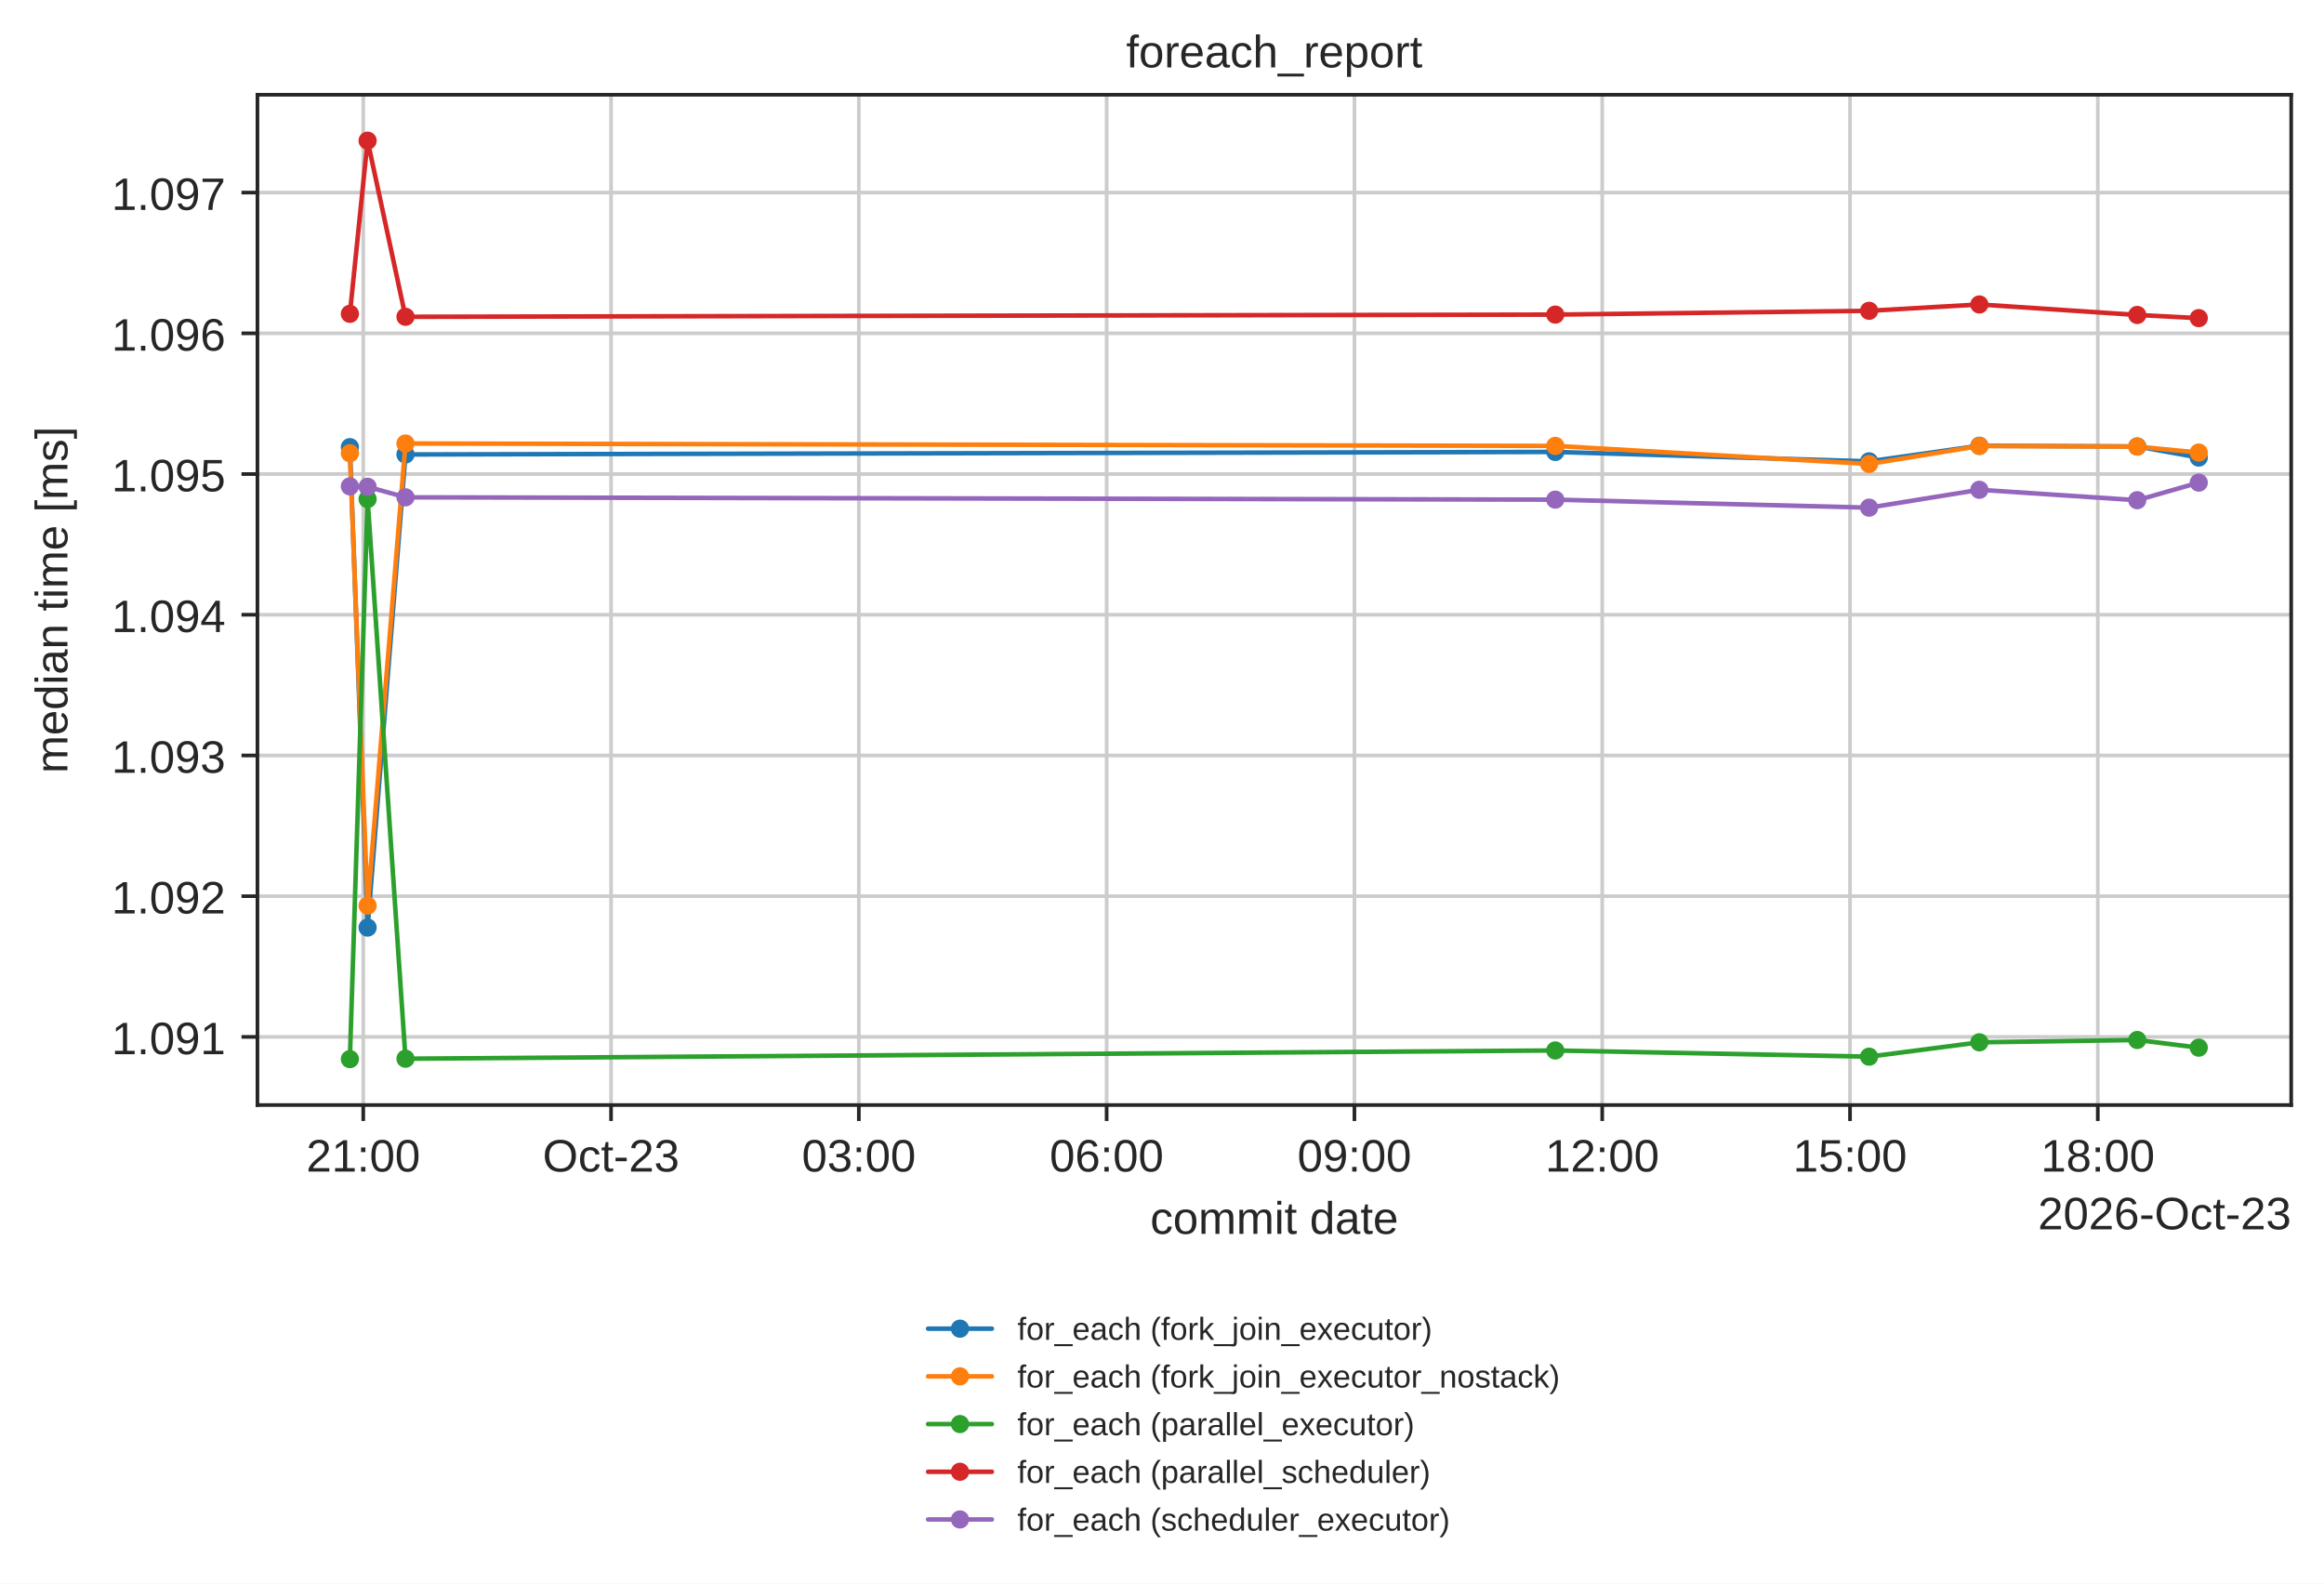
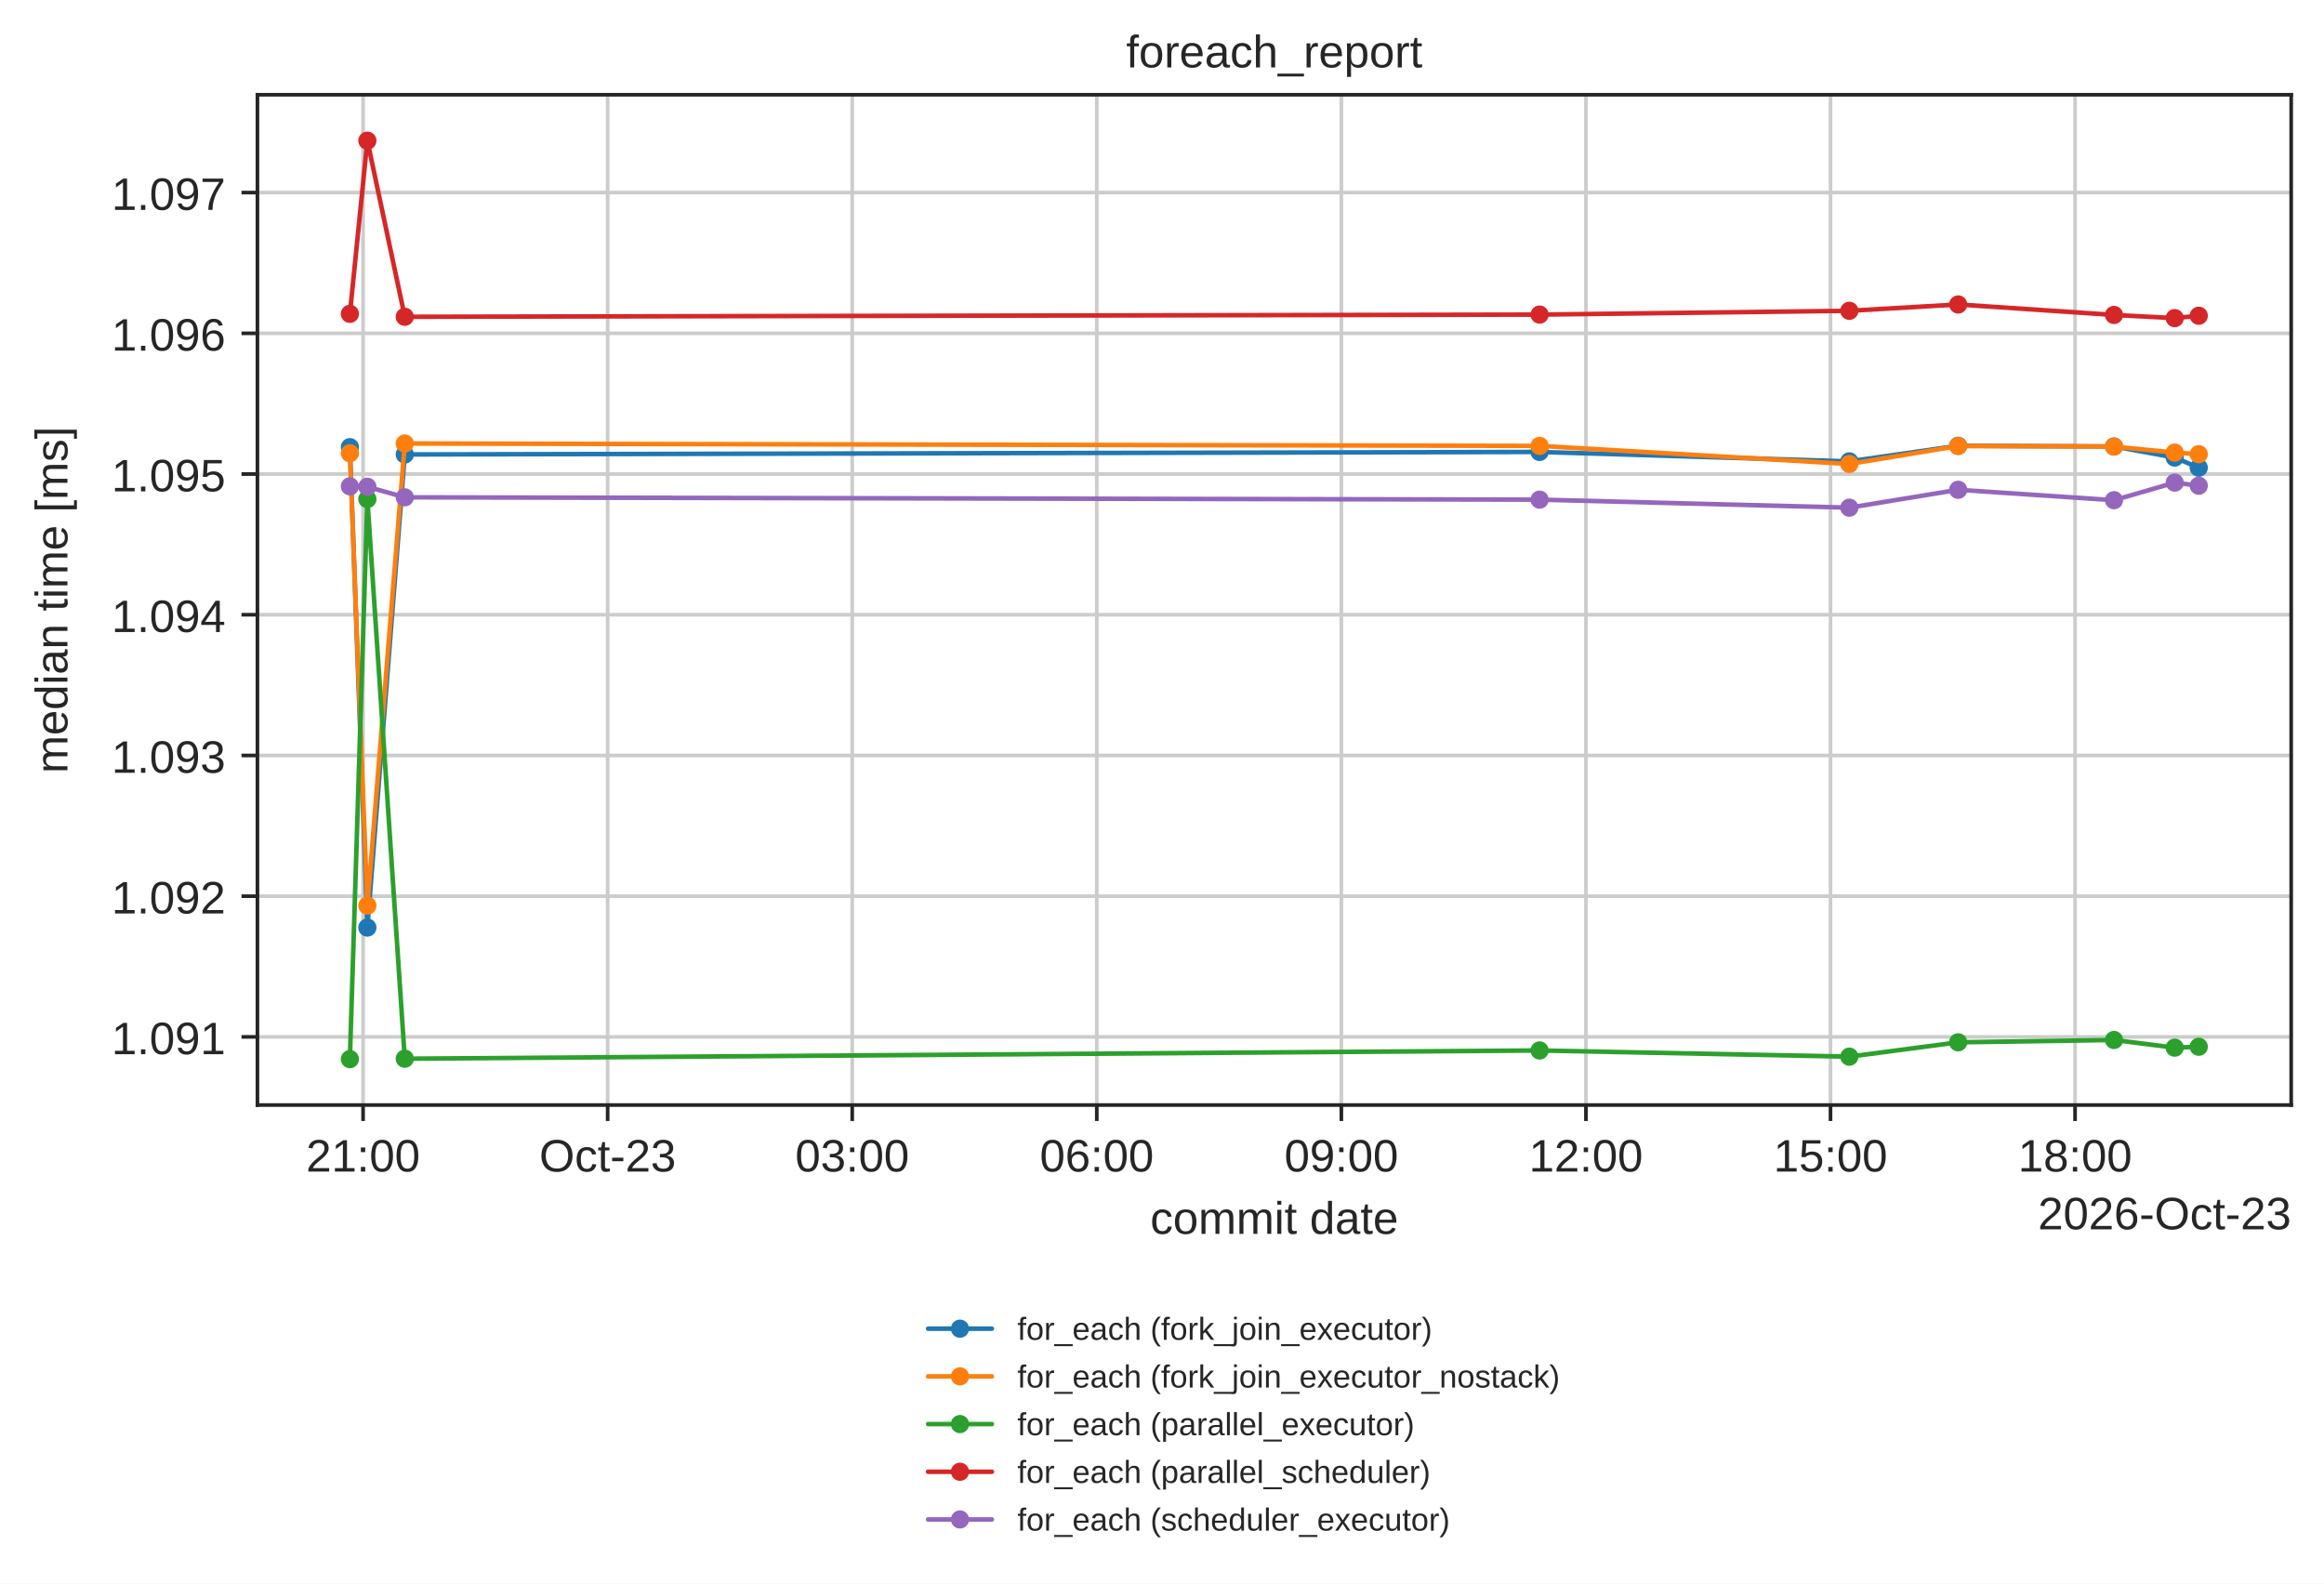
<svg xmlns="http://www.w3.org/2000/svg" xmlns:xlink="http://www.w3.org/1999/xlink" width="510.106pt" height="347.622pt" viewBox="0 0 510.106 347.622" version="1.1">
  <defs>
    <style type="text/css">*{stroke-linejoin: round; stroke-linecap: butt}</style>
  </defs>
  <g id="figure_1">
    <g id="patch_1">
      <path d="M 0 347.622  L 510.106 347.622  L 510.106 0  L 0 0  z " style="fill: #ffffff" />
    </g>
    <g id="axes_1">
      <g id="patch_2">
        <path d="M 56.506 242.558  L 502.906 242.558  L 502.906 20.798  L 56.506 20.798  z " style="fill: #ffffff" />
      </g>
      <g id="matplotlib.axis_1">
        <g id="xtick_1">
          <g id="line2d_1">
-             <path d="M 79.733 242.558  L 79.733 20.798  " clip-path="url(#pbe3b79be6a)" style="fill: none; stroke: #cccccc; stroke-width: 0.8; stroke-linecap: round" />
+             <path d="M 79.695 242.558  L 79.695 20.798  " clip-path="url(#pbe3b79be6a)" style="fill: none; stroke: #cccccc; stroke-width: 0.8; stroke-linecap: round" />
          </g>
          <g id="line2d_2">
            <defs>
              <path id="mdfc5214045" d="M 0 0  L 0 3.5  " style="stroke: #262626; stroke-width: 0.8" />
            </defs>
            <g>
-               <use xlink:href="#mdfc5214045" x="79.733" y="242.558" style="fill: #262626; stroke: #262626; stroke-width: 0.8" />
+               <use xlink:href="#mdfc5214045" x="79.695" y="242.558" style="fill: #262626; stroke: #262626; stroke-width: 0.8" />
            </g>
          </g>
          <g id="text_1">
-             <text style="fill: #262626; font: 10px 'Arial', 'DejaVu Sans', 'Liberation Sans', 'Bitstream Vera Sans', sans-serif; text-anchor: middle" x="79.733" y="257.157" transform="rotate(-0 79.73316 257.1569)">21:00</text>
+             <text style="fill: #262626; font: 10px 'Arial', 'DejaVu Sans', 'Liberation Sans', 'Bitstream Vera Sans', sans-serif; text-anchor: middle" x="79.695" y="257.157" transform="rotate(-0 79.69497 257.1569)">21:00</text>
          </g>
        </g>
        <g id="xtick_2">
          <g id="line2d_3">
-             <path d="M 134.122 242.558  L 134.122 20.798  " clip-path="url(#pbe3b79be6a)" style="fill: none; stroke: #cccccc; stroke-width: 0.8; stroke-linecap: round" />
+             <path d="M 133.377 242.558  L 133.377 20.798  " clip-path="url(#pbe3b79be6a)" style="fill: none; stroke: #cccccc; stroke-width: 0.8; stroke-linecap: round" />
          </g>
          <g id="line2d_4">
            <g>
-               <use xlink:href="#mdfc5214045" x="134.122" y="242.558" style="fill: #262626; stroke: #262626; stroke-width: 0.8" />
+               <use xlink:href="#mdfc5214045" x="133.377" y="242.558" style="fill: #262626; stroke: #262626; stroke-width: 0.8" />
            </g>
          </g>
          <g id="text_2">
-             <text style="fill: #262626; font: 10px 'Arial', 'DejaVu Sans', 'Liberation Sans', 'Bitstream Vera Sans', sans-serif; text-anchor: middle" x="134.122" y="257.157" transform="rotate(-0 134.1223 257.1569)">Oct-23</text>
+             <text style="fill: #262626; font: 10px 'Arial', 'DejaVu Sans', 'Liberation Sans', 'Bitstream Vera Sans', sans-serif; text-anchor: middle" x="133.377" y="257.157" transform="rotate(-0 133.3766 257.1569)">Oct-23</text>
          </g>
        </g>
        <g id="xtick_3">
          <g id="line2d_5">
-             <path d="M 188.511 242.558  L 188.511 20.798  " clip-path="url(#pbe3b79be6a)" style="fill: none; stroke: #cccccc; stroke-width: 0.8; stroke-linecap: round" />
+             <path d="M 187.058 242.558  L 187.058 20.798  " clip-path="url(#pbe3b79be6a)" style="fill: none; stroke: #cccccc; stroke-width: 0.8; stroke-linecap: round" />
          </g>
          <g id="line2d_6">
            <g>
-               <use xlink:href="#mdfc5214045" x="188.511" y="242.558" style="fill: #262626; stroke: #262626; stroke-width: 0.8" />
+               <use xlink:href="#mdfc5214045" x="187.058" y="242.558" style="fill: #262626; stroke: #262626; stroke-width: 0.8" />
            </g>
          </g>
          <g id="text_3">
-             <text style="fill: #262626; font: 10px 'Arial', 'DejaVu Sans', 'Liberation Sans', 'Bitstream Vera Sans', sans-serif; text-anchor: middle" x="188.511" y="257.157" transform="rotate(-0 188.5114 257.1569)">03:00</text>
+             <text style="fill: #262626; font: 10px 'Arial', 'DejaVu Sans', 'Liberation Sans', 'Bitstream Vera Sans', sans-serif; text-anchor: middle" x="187.058" y="257.157" transform="rotate(-0 187.0582 257.1569)">03:00</text>
          </g>
        </g>
        <g id="xtick_4">
          <g id="line2d_7">
-             <path d="M 242.9 242.558  L 242.9 20.798  " clip-path="url(#pbe3b79be6a)" style="fill: none; stroke: #cccccc; stroke-width: 0.8; stroke-linecap: round" />
+             <path d="M 240.74 242.558  L 240.74 20.798  " clip-path="url(#pbe3b79be6a)" style="fill: none; stroke: #cccccc; stroke-width: 0.8; stroke-linecap: round" />
          </g>
          <g id="line2d_8">
            <g>
-               <use xlink:href="#mdfc5214045" x="242.9" y="242.558" style="fill: #262626; stroke: #262626; stroke-width: 0.8" />
+               <use xlink:href="#mdfc5214045" x="240.74" y="242.558" style="fill: #262626; stroke: #262626; stroke-width: 0.8" />
            </g>
          </g>
          <g id="text_4">
-             <text style="fill: #262626; font: 10px 'Arial', 'DejaVu Sans', 'Liberation Sans', 'Bitstream Vera Sans', sans-serif; text-anchor: middle" x="242.9" y="257.157" transform="rotate(-0 242.9004 257.1569)">06:00</text>
+             <text style="fill: #262626; font: 10px 'Arial', 'DejaVu Sans', 'Liberation Sans', 'Bitstream Vera Sans', sans-serif; text-anchor: middle" x="240.74" y="257.157" transform="rotate(-0 240.7399 257.1569)">06:00</text>
          </g>
        </g>
        <g id="xtick_5">
          <g id="line2d_9">
-             <path d="M 297.29 242.558  L 297.29 20.798  " clip-path="url(#pbe3b79be6a)" style="fill: none; stroke: #cccccc; stroke-width: 0.8; stroke-linecap: round" />
+             <path d="M 294.421 242.558  L 294.421 20.798  " clip-path="url(#pbe3b79be6a)" style="fill: none; stroke: #cccccc; stroke-width: 0.8; stroke-linecap: round" />
          </g>
          <g id="line2d_10">
            <g>
-               <use xlink:href="#mdfc5214045" x="297.29" y="242.558" style="fill: #262626; stroke: #262626; stroke-width: 0.8" />
+               <use xlink:href="#mdfc5214045" x="294.421" y="242.558" style="fill: #262626; stroke: #262626; stroke-width: 0.8" />
            </g>
          </g>
          <g id="text_5">
-             <text style="fill: #262626; font: 10px 'Arial', 'DejaVu Sans', 'Liberation Sans', 'Bitstream Vera Sans', sans-serif; text-anchor: middle" x="297.29" y="257.157" transform="rotate(-0 297.2895 257.1569)">09:00</text>
+             <text style="fill: #262626; font: 10px 'Arial', 'DejaVu Sans', 'Liberation Sans', 'Bitstream Vera Sans', sans-serif; text-anchor: middle" x="294.421" y="257.157" transform="rotate(-0 294.4215 257.1569)">09:00</text>
          </g>
        </g>
        <g id="xtick_6">
          <g id="line2d_11">
-             <path d="M 351.679 242.558  L 351.679 20.798  " clip-path="url(#pbe3b79be6a)" style="fill: none; stroke: #cccccc; stroke-width: 0.8; stroke-linecap: round" />
+             <path d="M 348.103 242.558  L 348.103 20.798  " clip-path="url(#pbe3b79be6a)" style="fill: none; stroke: #cccccc; stroke-width: 0.8; stroke-linecap: round" />
          </g>
          <g id="line2d_12">
            <g>
-               <use xlink:href="#mdfc5214045" x="351.679" y="242.558" style="fill: #262626; stroke: #262626; stroke-width: 0.8" />
+               <use xlink:href="#mdfc5214045" x="348.103" y="242.558" style="fill: #262626; stroke: #262626; stroke-width: 0.8" />
            </g>
          </g>
          <g id="text_6">
-             <text style="fill: #262626; font: 10px 'Arial', 'DejaVu Sans', 'Liberation Sans', 'Bitstream Vera Sans', sans-serif; text-anchor: middle" x="351.679" y="257.157" transform="rotate(-0 351.6786 257.1569)">12:00</text>
+             <text style="fill: #262626; font: 10px 'Arial', 'DejaVu Sans', 'Liberation Sans', 'Bitstream Vera Sans', sans-serif; text-anchor: middle" x="348.103" y="257.157" transform="rotate(-0 348.1031 257.1569)">12:00</text>
          </g>
        </g>
        <g id="xtick_7">
          <g id="line2d_13">
-             <path d="M 406.068 242.558  L 406.068 20.798  " clip-path="url(#pbe3b79be6a)" style="fill: none; stroke: #cccccc; stroke-width: 0.8; stroke-linecap: round" />
+             <path d="M 401.785 242.558  L 401.785 20.798  " clip-path="url(#pbe3b79be6a)" style="fill: none; stroke: #cccccc; stroke-width: 0.8; stroke-linecap: round" />
          </g>
          <g id="line2d_14">
            <g>
-               <use xlink:href="#mdfc5214045" x="406.068" y="242.558" style="fill: #262626; stroke: #262626; stroke-width: 0.8" />
+               <use xlink:href="#mdfc5214045" x="401.785" y="242.558" style="fill: #262626; stroke: #262626; stroke-width: 0.8" />
            </g>
          </g>
          <g id="text_7">
-             <text style="fill: #262626; font: 10px 'Arial', 'DejaVu Sans', 'Liberation Sans', 'Bitstream Vera Sans', sans-serif; text-anchor: middle" x="406.068" y="257.157" transform="rotate(-0 406.0677 257.1569)">15:00</text>
+             <text style="fill: #262626; font: 10px 'Arial', 'DejaVu Sans', 'Liberation Sans', 'Bitstream Vera Sans', sans-serif; text-anchor: middle" x="401.785" y="257.157" transform="rotate(-0 401.7847 257.1569)">15:00</text>
          </g>
        </g>
        <g id="xtick_8">
          <g id="line2d_15">
-             <path d="M 460.457 242.558  L 460.457 20.798  " clip-path="url(#pbe3b79be6a)" style="fill: none; stroke: #cccccc; stroke-width: 0.8; stroke-linecap: round" />
+             <path d="M 455.466 242.558  L 455.466 20.798  " clip-path="url(#pbe3b79be6a)" style="fill: none; stroke: #cccccc; stroke-width: 0.8; stroke-linecap: round" />
          </g>
          <g id="line2d_16">
            <g>
-               <use xlink:href="#mdfc5214045" x="460.457" y="242.558" style="fill: #262626; stroke: #262626; stroke-width: 0.8" />
+               <use xlink:href="#mdfc5214045" x="455.466" y="242.558" style="fill: #262626; stroke: #262626; stroke-width: 0.8" />
            </g>
          </g>
          <g id="text_8">
-             <text style="fill: #262626; font: 10px 'Arial', 'DejaVu Sans', 'Liberation Sans', 'Bitstream Vera Sans', sans-serif; text-anchor: middle" x="460.457" y="257.157" transform="rotate(-0 460.4568 257.1569)">18:00</text>
+             <text style="fill: #262626; font: 10px 'Arial', 'DejaVu Sans', 'Liberation Sans', 'Bitstream Vera Sans', sans-serif; text-anchor: middle" x="455.466" y="257.157" transform="rotate(-0 455.4664 257.1569)">18:00</text>
          </g>
        </g>
        <g id="text_9">
          <text style="fill: #262626; font: 10px 'Arial', 'DejaVu Sans', 'Liberation Sans', 'Bitstream Vera Sans', sans-serif; text-anchor: middle" x="279.706" y="270.835" transform="rotate(-0 279.7063 270.835)">commit date</text>
        </g>
        <g id="text_10">
          <text style="fill: #262626; font: 10px 'Arial', 'DejaVu Sans', 'Liberation Sans', 'Bitstream Vera Sans', sans-serif; text-anchor: end" x="502.906" y="269.835" transform="rotate(-0 502.9062 269.835)">2026-Oct-23</text>
        </g>
      </g>
      <g id="matplotlib.axis_2">
        <g id="ytick_1">
          <g id="line2d_17">
            <path d="M 56.506 227.598  L 502.906 227.598  " clip-path="url(#pbe3b79be6a)" style="fill: none; stroke: #cccccc; stroke-width: 0.8; stroke-linecap: round" />
          </g>
          <g id="line2d_18">
            <defs>
              <path id="m414165cd4d" d="M 0 0  L -3.5 0  " style="stroke: #262626; stroke-width: 0.8" />
            </defs>
            <g>
              <use xlink:href="#m414165cd4d" x="56.506" y="227.598" style="fill: #262626; stroke: #262626; stroke-width: 0.8" />
            </g>
          </g>
          <g id="text_11">
            <text style="fill: #262626; font: 10px 'Arial', 'DejaVu Sans', 'Liberation Sans', 'Bitstream Vera Sans', sans-serif; text-anchor: end" x="49.506" y="231.397" transform="rotate(-0 49.50625 231.3975)">1.091</text>
          </g>
        </g>
        <g id="ytick_2">
          <g id="line2d_19">
            <path d="M 56.506 196.711  L 502.906 196.711  " clip-path="url(#pbe3b79be6a)" style="fill: none; stroke: #cccccc; stroke-width: 0.8; stroke-linecap: round" />
          </g>
          <g id="line2d_20">
            <g>
              <use xlink:href="#m414165cd4d" x="56.506" y="196.711" style="fill: #262626; stroke: #262626; stroke-width: 0.8" />
            </g>
          </g>
          <g id="text_12">
            <text style="fill: #262626; font: 10px 'Arial', 'DejaVu Sans', 'Liberation Sans', 'Bitstream Vera Sans', sans-serif; text-anchor: end" x="49.506" y="200.51" transform="rotate(-0 49.50625 200.5104)">1.092</text>
          </g>
        </g>
        <g id="ytick_3">
          <g id="line2d_21">
            <path d="M 56.506 165.824  L 502.906 165.824  " clip-path="url(#pbe3b79be6a)" style="fill: none; stroke: #cccccc; stroke-width: 0.8; stroke-linecap: round" />
          </g>
          <g id="line2d_22">
            <g>
              <use xlink:href="#m414165cd4d" x="56.506" y="165.824" style="fill: #262626; stroke: #262626; stroke-width: 0.8" />
            </g>
          </g>
          <g id="text_13">
            <text style="fill: #262626; font: 10px 'Arial', 'DejaVu Sans', 'Liberation Sans', 'Bitstream Vera Sans', sans-serif; text-anchor: end" x="49.506" y="169.623" transform="rotate(-0 49.50625 169.6233)">1.093</text>
          </g>
        </g>
        <g id="ytick_4">
          <g id="line2d_23">
            <path d="M 56.506 134.937  L 502.906 134.937  " clip-path="url(#pbe3b79be6a)" style="fill: none; stroke: #cccccc; stroke-width: 0.8; stroke-linecap: round" />
          </g>
          <g id="line2d_24">
            <g>
              <use xlink:href="#m414165cd4d" x="56.506" y="134.937" style="fill: #262626; stroke: #262626; stroke-width: 0.8" />
            </g>
          </g>
          <g id="text_14">
            <text style="fill: #262626; font: 10px 'Arial', 'DejaVu Sans', 'Liberation Sans', 'Bitstream Vera Sans', sans-serif; text-anchor: end" x="49.506" y="138.736" transform="rotate(-0 49.50625 138.7362)">1.094</text>
          </g>
        </g>
        <g id="ytick_5">
          <g id="line2d_25">
            <path d="M 56.506 104.05  L 502.906 104.05  " clip-path="url(#pbe3b79be6a)" style="fill: none; stroke: #cccccc; stroke-width: 0.8; stroke-linecap: round" />
          </g>
          <g id="line2d_26">
            <g>
              <use xlink:href="#m414165cd4d" x="56.506" y="104.05" style="fill: #262626; stroke: #262626; stroke-width: 0.8" />
            </g>
          </g>
          <g id="text_15">
            <text style="fill: #262626; font: 10px 'Arial', 'DejaVu Sans', 'Liberation Sans', 'Bitstream Vera Sans', sans-serif; text-anchor: end" x="49.506" y="107.849" transform="rotate(-0 49.50625 107.8492)">1.095</text>
          </g>
        </g>
        <g id="ytick_6">
          <g id="line2d_27">
            <path d="M 56.506 73.163  L 502.906 73.163  " clip-path="url(#pbe3b79be6a)" style="fill: none; stroke: #cccccc; stroke-width: 0.8; stroke-linecap: round" />
          </g>
          <g id="line2d_28">
            <g>
              <use xlink:href="#m414165cd4d" x="56.506" y="73.163" style="fill: #262626; stroke: #262626; stroke-width: 0.8" />
            </g>
          </g>
          <g id="text_16">
            <text style="fill: #262626; font: 10px 'Arial', 'DejaVu Sans', 'Liberation Sans', 'Bitstream Vera Sans', sans-serif; text-anchor: end" x="49.506" y="76.962" transform="rotate(-0 49.50625 76.96207)">1.096</text>
          </g>
        </g>
        <g id="ytick_7">
          <g id="line2d_29">
            <path d="M 56.506 42.276  L 502.906 42.276  " clip-path="url(#pbe3b79be6a)" style="fill: none; stroke: #cccccc; stroke-width: 0.8; stroke-linecap: round" />
          </g>
          <g id="line2d_30">
            <g>
              <use xlink:href="#m414165cd4d" x="56.506" y="42.276" style="fill: #262626; stroke: #262626; stroke-width: 0.8" />
            </g>
          </g>
          <g id="text_17">
            <text style="fill: #262626; font: 10px 'Arial', 'DejaVu Sans', 'Liberation Sans', 'Bitstream Vera Sans', sans-serif; text-anchor: end" x="49.506" y="46.075" transform="rotate(-0 49.50625 46.07499)">1.097</text>
          </g>
        </g>
        <g id="text_18">
          <text style="fill: #262626; font: 10px 'Arial', 'DejaVu Sans', 'Liberation Sans', 'Bitstream Vera Sans', sans-serif; text-anchor: middle" x="14.798" y="131.678" transform="rotate(-90 14.79844 131.6784)">median time [ms]</text>
        </g>
      </g>
      <g id="line2d_31">
-         <path d="M 76.797 98.151  L 80.685 203.599  L 89.004 99.757  L 341.375 99.201  L 410.258 101.27  L 434.461 97.842  L 469.114 97.996  L 482.615 100.436  " clip-path="url(#pbe3b79be6a)" style="fill: none; stroke: #1f77b4; stroke-linecap: round" />
+         <path d="M 76.797 98.151  L 80.634 203.599  L 88.846 99.757  L 337.933 99.201  L 405.92 101.27  L 429.809 97.842  L 464.011 97.996  L 477.337 100.436  L 482.615 102.66  " clip-path="url(#pbe3b79be6a)" style="fill: none; stroke: #1f77b4; stroke-linecap: round" />
        <defs>
          <path id="m20e5526daa" d="M 0 1.5  C 0.398 1.5 0.779 1.342 1.061 1.061  C 1.342 0.779 1.5 0.398 1.5 0  C 1.5 -0.398 1.342 -0.779 1.061 -1.061  C 0.779 -1.342 0.398 -1.5 0 -1.5  C -0.398 -1.5 -0.779 -1.342 -1.061 -1.061  C -1.342 -0.779 -1.5 -0.398 -1.5 0  C -1.5 0.398 -1.342 0.779 -1.061 1.061  C -0.779 1.342 -0.398 1.5 0 1.5  z " style="stroke: #1f77b4" />
        </defs>
        <g clip-path="url(#pbe3b79be6a)">
          <use xlink:href="#m20e5526daa" x="76.797" y="98.151" style="fill: #1f77b4; stroke: #1f77b4" />
-           <use xlink:href="#m20e5526daa" x="80.685" y="203.599" style="fill: #1f77b4; stroke: #1f77b4" />
-           <use xlink:href="#m20e5526daa" x="89.004" y="99.757" style="fill: #1f77b4; stroke: #1f77b4" />
-           <use xlink:href="#m20e5526daa" x="341.375" y="99.201" style="fill: #1f77b4; stroke: #1f77b4" />
-           <use xlink:href="#m20e5526daa" x="410.258" y="101.27" style="fill: #1f77b4; stroke: #1f77b4" />
-           <use xlink:href="#m20e5526daa" x="434.461" y="97.842" style="fill: #1f77b4; stroke: #1f77b4" />
-           <use xlink:href="#m20e5526daa" x="469.114" y="97.996" style="fill: #1f77b4; stroke: #1f77b4" />
-           <use xlink:href="#m20e5526daa" x="482.615" y="100.436" style="fill: #1f77b4; stroke: #1f77b4" />
+           <use xlink:href="#m20e5526daa" x="80.634" y="203.599" style="fill: #1f77b4; stroke: #1f77b4" />
+           <use xlink:href="#m20e5526daa" x="88.846" y="99.757" style="fill: #1f77b4; stroke: #1f77b4" />
+           <use xlink:href="#m20e5526daa" x="337.933" y="99.201" style="fill: #1f77b4; stroke: #1f77b4" />
+           <use xlink:href="#m20e5526daa" x="405.92" y="101.27" style="fill: #1f77b4; stroke: #1f77b4" />
+           <use xlink:href="#m20e5526daa" x="429.809" y="97.842" style="fill: #1f77b4; stroke: #1f77b4" />
+           <use xlink:href="#m20e5526daa" x="464.011" y="97.996" style="fill: #1f77b4; stroke: #1f77b4" />
+           <use xlink:href="#m20e5526daa" x="477.337" y="100.436" style="fill: #1f77b4; stroke: #1f77b4" />
+           <use xlink:href="#m20e5526daa" x="482.615" y="102.66" style="fill: #1f77b4; stroke: #1f77b4" />
        </g>
      </g>
      <g id="line2d_32">
-         <path d="M 76.797 99.479  L 80.685 198.781  L 89.004 97.347  L 341.375 97.873  L 410.258 101.842  L 434.461 97.903  L 469.114 98.027  L 482.615 99.34  " clip-path="url(#pbe3b79be6a)" style="fill: none; stroke: #ff7f0e; stroke-linecap: round" />
+         <path d="M 76.797 99.479  L 80.634 198.781  L 88.846 97.347  L 337.933 97.873  L 405.92 101.842  L 429.809 97.903  L 464.011 98.027  L 477.337 99.34  L 482.615 99.695  " clip-path="url(#pbe3b79be6a)" style="fill: none; stroke: #ff7f0e; stroke-linecap: round" />
        <defs>
          <path id="m8123a8acb4" d="M 0 1.5  C 0.398 1.5 0.779 1.342 1.061 1.061  C 1.342 0.779 1.5 0.398 1.5 0  C 1.5 -0.398 1.342 -0.779 1.061 -1.061  C 0.779 -1.342 0.398 -1.5 0 -1.5  C -0.398 -1.5 -0.779 -1.342 -1.061 -1.061  C -1.342 -0.779 -1.5 -0.398 -1.5 0  C -1.5 0.398 -1.342 0.779 -1.061 1.061  C -0.779 1.342 -0.398 1.5 0 1.5  z " style="stroke: #ff7f0e" />
        </defs>
        <g clip-path="url(#pbe3b79be6a)">
          <use xlink:href="#m8123a8acb4" x="76.797" y="99.479" style="fill: #ff7f0e; stroke: #ff7f0e" />
-           <use xlink:href="#m8123a8acb4" x="80.685" y="198.781" style="fill: #ff7f0e; stroke: #ff7f0e" />
-           <use xlink:href="#m8123a8acb4" x="89.004" y="97.347" style="fill: #ff7f0e; stroke: #ff7f0e" />
-           <use xlink:href="#m8123a8acb4" x="341.375" y="97.873" style="fill: #ff7f0e; stroke: #ff7f0e" />
-           <use xlink:href="#m8123a8acb4" x="410.258" y="101.842" style="fill: #ff7f0e; stroke: #ff7f0e" />
-           <use xlink:href="#m8123a8acb4" x="434.461" y="97.903" style="fill: #ff7f0e; stroke: #ff7f0e" />
-           <use xlink:href="#m8123a8acb4" x="469.114" y="98.027" style="fill: #ff7f0e; stroke: #ff7f0e" />
-           <use xlink:href="#m8123a8acb4" x="482.615" y="99.34" style="fill: #ff7f0e; stroke: #ff7f0e" />
+           <use xlink:href="#m8123a8acb4" x="80.634" y="198.781" style="fill: #ff7f0e; stroke: #ff7f0e" />
+           <use xlink:href="#m8123a8acb4" x="88.846" y="97.347" style="fill: #ff7f0e; stroke: #ff7f0e" />
+           <use xlink:href="#m8123a8acb4" x="337.933" y="97.873" style="fill: #ff7f0e; stroke: #ff7f0e" />
+           <use xlink:href="#m8123a8acb4" x="405.92" y="101.842" style="fill: #ff7f0e; stroke: #ff7f0e" />
+           <use xlink:href="#m8123a8acb4" x="429.809" y="97.903" style="fill: #ff7f0e; stroke: #ff7f0e" />
+           <use xlink:href="#m8123a8acb4" x="464.011" y="98.027" style="fill: #ff7f0e; stroke: #ff7f0e" />
+           <use xlink:href="#m8123a8acb4" x="477.337" y="99.34" style="fill: #ff7f0e; stroke: #ff7f0e" />
+           <use xlink:href="#m8123a8acb4" x="482.615" y="99.695" style="fill: #ff7f0e; stroke: #ff7f0e" />
        </g>
      </g>
      <g id="line2d_33">
-         <path d="M 76.797 232.478  L 80.685 109.548  L 89.004 232.386  L 341.375 230.579  L 410.258 231.938  L 434.461 228.787  L 469.114 228.278  L 482.615 229.961  " clip-path="url(#pbe3b79be6a)" style="fill: none; stroke: #2ca02c; stroke-linecap: round" />
+         <path d="M 76.797 232.478  L 80.634 109.548  L 88.846 232.386  L 337.933 230.579  L 405.92 231.938  L 429.809 228.787  L 464.011 228.278  L 477.337 229.961  L 482.615 229.76  " clip-path="url(#pbe3b79be6a)" style="fill: none; stroke: #2ca02c; stroke-linecap: round" />
        <defs>
          <path id="mc7b11249e2" d="M 0 1.5  C 0.398 1.5 0.779 1.342 1.061 1.061  C 1.342 0.779 1.5 0.398 1.5 0  C 1.5 -0.398 1.342 -0.779 1.061 -1.061  C 0.779 -1.342 0.398 -1.5 0 -1.5  C -0.398 -1.5 -0.779 -1.342 -1.061 -1.061  C -1.342 -0.779 -1.5 -0.398 -1.5 0  C -1.5 0.398 -1.342 0.779 -1.061 1.061  C -0.779 1.342 -0.398 1.5 0 1.5  z " style="stroke: #2ca02c" />
        </defs>
        <g clip-path="url(#pbe3b79be6a)">
          <use xlink:href="#mc7b11249e2" x="76.797" y="232.478" style="fill: #2ca02c; stroke: #2ca02c" />
-           <use xlink:href="#mc7b11249e2" x="80.685" y="109.548" style="fill: #2ca02c; stroke: #2ca02c" />
-           <use xlink:href="#mc7b11249e2" x="89.004" y="232.386" style="fill: #2ca02c; stroke: #2ca02c" />
-           <use xlink:href="#mc7b11249e2" x="341.375" y="230.579" style="fill: #2ca02c; stroke: #2ca02c" />
-           <use xlink:href="#mc7b11249e2" x="410.258" y="231.938" style="fill: #2ca02c; stroke: #2ca02c" />
-           <use xlink:href="#mc7b11249e2" x="434.461" y="228.787" style="fill: #2ca02c; stroke: #2ca02c" />
-           <use xlink:href="#mc7b11249e2" x="469.114" y="228.278" style="fill: #2ca02c; stroke: #2ca02c" />
-           <use xlink:href="#mc7b11249e2" x="482.615" y="229.961" style="fill: #2ca02c; stroke: #2ca02c" />
+           <use xlink:href="#mc7b11249e2" x="80.634" y="109.548" style="fill: #2ca02c; stroke: #2ca02c" />
+           <use xlink:href="#mc7b11249e2" x="88.846" y="232.386" style="fill: #2ca02c; stroke: #2ca02c" />
+           <use xlink:href="#mc7b11249e2" x="337.933" y="230.579" style="fill: #2ca02c; stroke: #2ca02c" />
+           <use xlink:href="#mc7b11249e2" x="405.92" y="231.938" style="fill: #2ca02c; stroke: #2ca02c" />
+           <use xlink:href="#mc7b11249e2" x="429.809" y="228.787" style="fill: #2ca02c; stroke: #2ca02c" />
+           <use xlink:href="#mc7b11249e2" x="464.011" y="228.278" style="fill: #2ca02c; stroke: #2ca02c" />
+           <use xlink:href="#mc7b11249e2" x="477.337" y="229.961" style="fill: #2ca02c; stroke: #2ca02c" />
+           <use xlink:href="#mc7b11249e2" x="482.615" y="229.76" style="fill: #2ca02c; stroke: #2ca02c" />
        </g>
      </g>
      <g id="line2d_34">
-         <path d="M 76.797 68.885  L 80.685 30.878  L 89.004 69.534  L 341.375 69.055  L 410.258 68.221  L 434.461 66.831  L 469.114 69.132  L 482.615 69.827  " clip-path="url(#pbe3b79be6a)" style="fill: none; stroke: #d62728; stroke-linecap: round" />
+         <path d="M 76.797 68.885  L 80.634 30.878  L 88.846 69.534  L 337.933 69.055  L 405.92 68.221  L 429.809 66.831  L 464.011 69.132  L 477.337 69.827  L 482.615 69.302  " clip-path="url(#pbe3b79be6a)" style="fill: none; stroke: #d62728; stroke-linecap: round" />
        <defs>
          <path id="mf86c2f5334" d="M 0 1.5  C 0.398 1.5 0.779 1.342 1.061 1.061  C 1.342 0.779 1.5 0.398 1.5 0  C 1.5 -0.398 1.342 -0.779 1.061 -1.061  C 0.779 -1.342 0.398 -1.5 0 -1.5  C -0.398 -1.5 -0.779 -1.342 -1.061 -1.061  C -1.342 -0.779 -1.5 -0.398 -1.5 0  C -1.5 0.398 -1.342 0.779 -1.061 1.061  C -0.779 1.342 -0.398 1.5 0 1.5  z " style="stroke: #d62728" />
        </defs>
        <g clip-path="url(#pbe3b79be6a)">
          <use xlink:href="#mf86c2f5334" x="76.797" y="68.885" style="fill: #d62728; stroke: #d62728" />
-           <use xlink:href="#mf86c2f5334" x="80.685" y="30.878" style="fill: #d62728; stroke: #d62728" />
-           <use xlink:href="#mf86c2f5334" x="89.004" y="69.534" style="fill: #d62728; stroke: #d62728" />
-           <use xlink:href="#mf86c2f5334" x="341.375" y="69.055" style="fill: #d62728; stroke: #d62728" />
-           <use xlink:href="#mf86c2f5334" x="410.258" y="68.221" style="fill: #d62728; stroke: #d62728" />
-           <use xlink:href="#mf86c2f5334" x="434.461" y="66.831" style="fill: #d62728; stroke: #d62728" />
-           <use xlink:href="#mf86c2f5334" x="469.114" y="69.132" style="fill: #d62728; stroke: #d62728" />
-           <use xlink:href="#mf86c2f5334" x="482.615" y="69.827" style="fill: #d62728; stroke: #d62728" />
+           <use xlink:href="#mf86c2f5334" x="80.634" y="30.878" style="fill: #d62728; stroke: #d62728" />
+           <use xlink:href="#mf86c2f5334" x="88.846" y="69.534" style="fill: #d62728; stroke: #d62728" />
+           <use xlink:href="#mf86c2f5334" x="337.933" y="69.055" style="fill: #d62728; stroke: #d62728" />
+           <use xlink:href="#mf86c2f5334" x="405.92" y="68.221" style="fill: #d62728; stroke: #d62728" />
+           <use xlink:href="#mf86c2f5334" x="429.809" y="66.831" style="fill: #d62728; stroke: #d62728" />
+           <use xlink:href="#mf86c2f5334" x="464.011" y="69.132" style="fill: #d62728; stroke: #d62728" />
+           <use xlink:href="#mf86c2f5334" x="477.337" y="69.827" style="fill: #d62728; stroke: #d62728" />
+           <use xlink:href="#mf86c2f5334" x="482.615" y="69.302" style="fill: #d62728; stroke: #d62728" />
        </g>
      </g>
      <g id="line2d_35">
-         <path d="M 76.797 106.753  L 80.685 106.845  L 89.004 109.162  L 341.375 109.671  L 410.258 111.432  L 434.461 107.509  L 469.114 109.795  L 482.615 105.934  " clip-path="url(#pbe3b79be6a)" style="fill: none; stroke: #9467bd; stroke-linecap: round" />
+         <path d="M 76.797 106.753  L 80.634 106.845  L 88.846 109.162  L 337.933 109.671  L 405.92 111.432  L 429.809 107.509  L 464.011 109.795  L 477.337 105.934  L 482.615 106.614  " clip-path="url(#pbe3b79be6a)" style="fill: none; stroke: #9467bd; stroke-linecap: round" />
        <defs>
          <path id="mf6c61d97da" d="M 0 1.5  C 0.398 1.5 0.779 1.342 1.061 1.061  C 1.342 0.779 1.5 0.398 1.5 0  C 1.5 -0.398 1.342 -0.779 1.061 -1.061  C 0.779 -1.342 0.398 -1.5 0 -1.5  C -0.398 -1.5 -0.779 -1.342 -1.061 -1.061  C -1.342 -0.779 -1.5 -0.398 -1.5 0  C -1.5 0.398 -1.342 0.779 -1.061 1.061  C -0.779 1.342 -0.398 1.5 0 1.5  z " style="stroke: #9467bd" />
        </defs>
        <g clip-path="url(#pbe3b79be6a)">
          <use xlink:href="#mf6c61d97da" x="76.797" y="106.753" style="fill: #9467bd; stroke: #9467bd" />
-           <use xlink:href="#mf6c61d97da" x="80.685" y="106.845" style="fill: #9467bd; stroke: #9467bd" />
-           <use xlink:href="#mf6c61d97da" x="89.004" y="109.162" style="fill: #9467bd; stroke: #9467bd" />
-           <use xlink:href="#mf6c61d97da" x="341.375" y="109.671" style="fill: #9467bd; stroke: #9467bd" />
-           <use xlink:href="#mf6c61d97da" x="410.258" y="111.432" style="fill: #9467bd; stroke: #9467bd" />
-           <use xlink:href="#mf6c61d97da" x="434.461" y="107.509" style="fill: #9467bd; stroke: #9467bd" />
-           <use xlink:href="#mf6c61d97da" x="469.114" y="109.795" style="fill: #9467bd; stroke: #9467bd" />
-           <use xlink:href="#mf6c61d97da" x="482.615" y="105.934" style="fill: #9467bd; stroke: #9467bd" />
+           <use xlink:href="#mf6c61d97da" x="80.634" y="106.845" style="fill: #9467bd; stroke: #9467bd" />
+           <use xlink:href="#mf6c61d97da" x="88.846" y="109.162" style="fill: #9467bd; stroke: #9467bd" />
+           <use xlink:href="#mf6c61d97da" x="337.933" y="109.671" style="fill: #9467bd; stroke: #9467bd" />
+           <use xlink:href="#mf6c61d97da" x="405.92" y="111.432" style="fill: #9467bd; stroke: #9467bd" />
+           <use xlink:href="#mf6c61d97da" x="429.809" y="107.509" style="fill: #9467bd; stroke: #9467bd" />
+           <use xlink:href="#mf6c61d97da" x="464.011" y="109.795" style="fill: #9467bd; stroke: #9467bd" />
+           <use xlink:href="#mf6c61d97da" x="477.337" y="105.934" style="fill: #9467bd; stroke: #9467bd" />
+           <use xlink:href="#mf6c61d97da" x="482.615" y="106.614" style="fill: #9467bd; stroke: #9467bd" />
        </g>
      </g>
      <g id="patch_3">
        <path d="M 56.506 242.558  L 56.506 20.798  " style="fill: none; stroke: #262626; stroke-width: 0.8; stroke-linejoin: miter; stroke-linecap: square" />
      </g>
      <g id="patch_4">
        <path d="M 502.906 242.558  L 502.906 20.798  " style="fill: none; stroke: #262626; stroke-width: 0.8; stroke-linejoin: miter; stroke-linecap: square" />
      </g>
      <g id="patch_5">
        <path d="M 56.506 242.558  L 502.906 242.558  " style="fill: none; stroke: #262626; stroke-width: 0.8; stroke-linejoin: miter; stroke-linecap: square" />
      </g>
      <g id="patch_6">
        <path d="M 56.506 20.798  L 502.906 20.798  " style="fill: none; stroke: #262626; stroke-width: 0.8; stroke-linejoin: miter; stroke-linecap: square" />
      </g>
      <g id="text_19">
        <text style="fill: #262626; font: 10px 'Arial', 'DejaVu Sans', 'Liberation Sans', 'Bitstream Vera Sans', sans-serif; text-anchor: middle" x="279.706" y="14.798" transform="rotate(-0 279.7063 14.79844)">foreach_report</text>
      </g>
      <g id="legend_1">
        <g id="line2d_36">
          <path d="M 203.711 291.644  L 210.711 291.644  L 217.711 291.644  " style="fill: none; stroke: #1f77b4; stroke-linecap: round" />
          <g>
            <use xlink:href="#m20e5526daa" x="210.711" y="291.644" style="fill: #1f77b4; stroke: #1f77b4" />
          </g>
        </g>
        <g id="text_20">
          <text style="fill: #262626; font: 7px 'Arial', 'DejaVu Sans', 'Liberation Sans', 'Bitstream Vera Sans', sans-serif; text-anchor: start" x="223.311" y="294.094" transform="rotate(-0 223.3114 294.0941)">for_each (fork_join_executor)</text>
        </g>
        <g id="line2d_37">
          <path d="M 203.711 302.114  L 210.711 302.114  L 217.711 302.114  " style="fill: none; stroke: #ff7f0e; stroke-linecap: round" />
          <g>
            <use xlink:href="#m8123a8acb4" x="210.711" y="302.114" style="fill: #ff7f0e; stroke: #ff7f0e" />
          </g>
        </g>
        <g id="text_21">
          <text style="fill: #262626; font: 7px 'Arial', 'DejaVu Sans', 'Liberation Sans', 'Bitstream Vera Sans', sans-serif; text-anchor: start" x="223.311" y="304.564" transform="rotate(-0 223.3114 304.5635)">for_each (fork_join_executor_nostack)</text>
        </g>
        <g id="line2d_38">
          <path d="M 203.711 312.583  L 210.711 312.583  L 217.711 312.583  " style="fill: none; stroke: #2ca02c; stroke-linecap: round" />
          <g>
            <use xlink:href="#mc7b11249e2" x="210.711" y="312.583" style="fill: #2ca02c; stroke: #2ca02c" />
          </g>
        </g>
        <g id="text_22">
          <text style="fill: #262626; font: 7px 'Arial', 'DejaVu Sans', 'Liberation Sans', 'Bitstream Vera Sans', sans-serif; text-anchor: start" x="223.311" y="315.033" transform="rotate(-0 223.3114 315.0329)">for_each (parallel_executor)</text>
        </g>
        <g id="line2d_39">
          <path d="M 203.711 323.052  L 210.711 323.052  L 217.711 323.052  " style="fill: none; stroke: #d62728; stroke-linecap: round" />
          <g>
            <use xlink:href="#mf86c2f5334" x="210.711" y="323.052" style="fill: #d62728; stroke: #d62728" />
          </g>
        </g>
        <g id="text_23">
          <text style="fill: #262626; font: 7px 'Arial', 'DejaVu Sans', 'Liberation Sans', 'Bitstream Vera Sans', sans-serif; text-anchor: start" x="223.311" y="325.502" transform="rotate(-0 223.3114 325.5023)">for_each (parallel_scheduler)</text>
        </g>
        <g id="line2d_40">
          <path d="M 203.711 333.522  L 210.711 333.522  L 217.711 333.522  " style="fill: none; stroke: #9467bd; stroke-linecap: round" />
          <g>
            <use xlink:href="#mf6c61d97da" x="210.711" y="333.522" style="fill: #9467bd; stroke: #9467bd" />
          </g>
        </g>
        <g id="text_24">
          <text style="fill: #262626; font: 7px 'Arial', 'DejaVu Sans', 'Liberation Sans', 'Bitstream Vera Sans', sans-serif; text-anchor: start" x="223.311" y="335.972" transform="rotate(-0 223.3114 335.9716)">for_each (scheduler_executor)</text>
        </g>
      </g>
    </g>
  </g>
  <defs>
    <clipPath id="pbe3b79be6a">
      <rect x="56.506" y="20.798" width="446.4" height="221.76" />
    </clipPath>
  </defs>
</svg>
